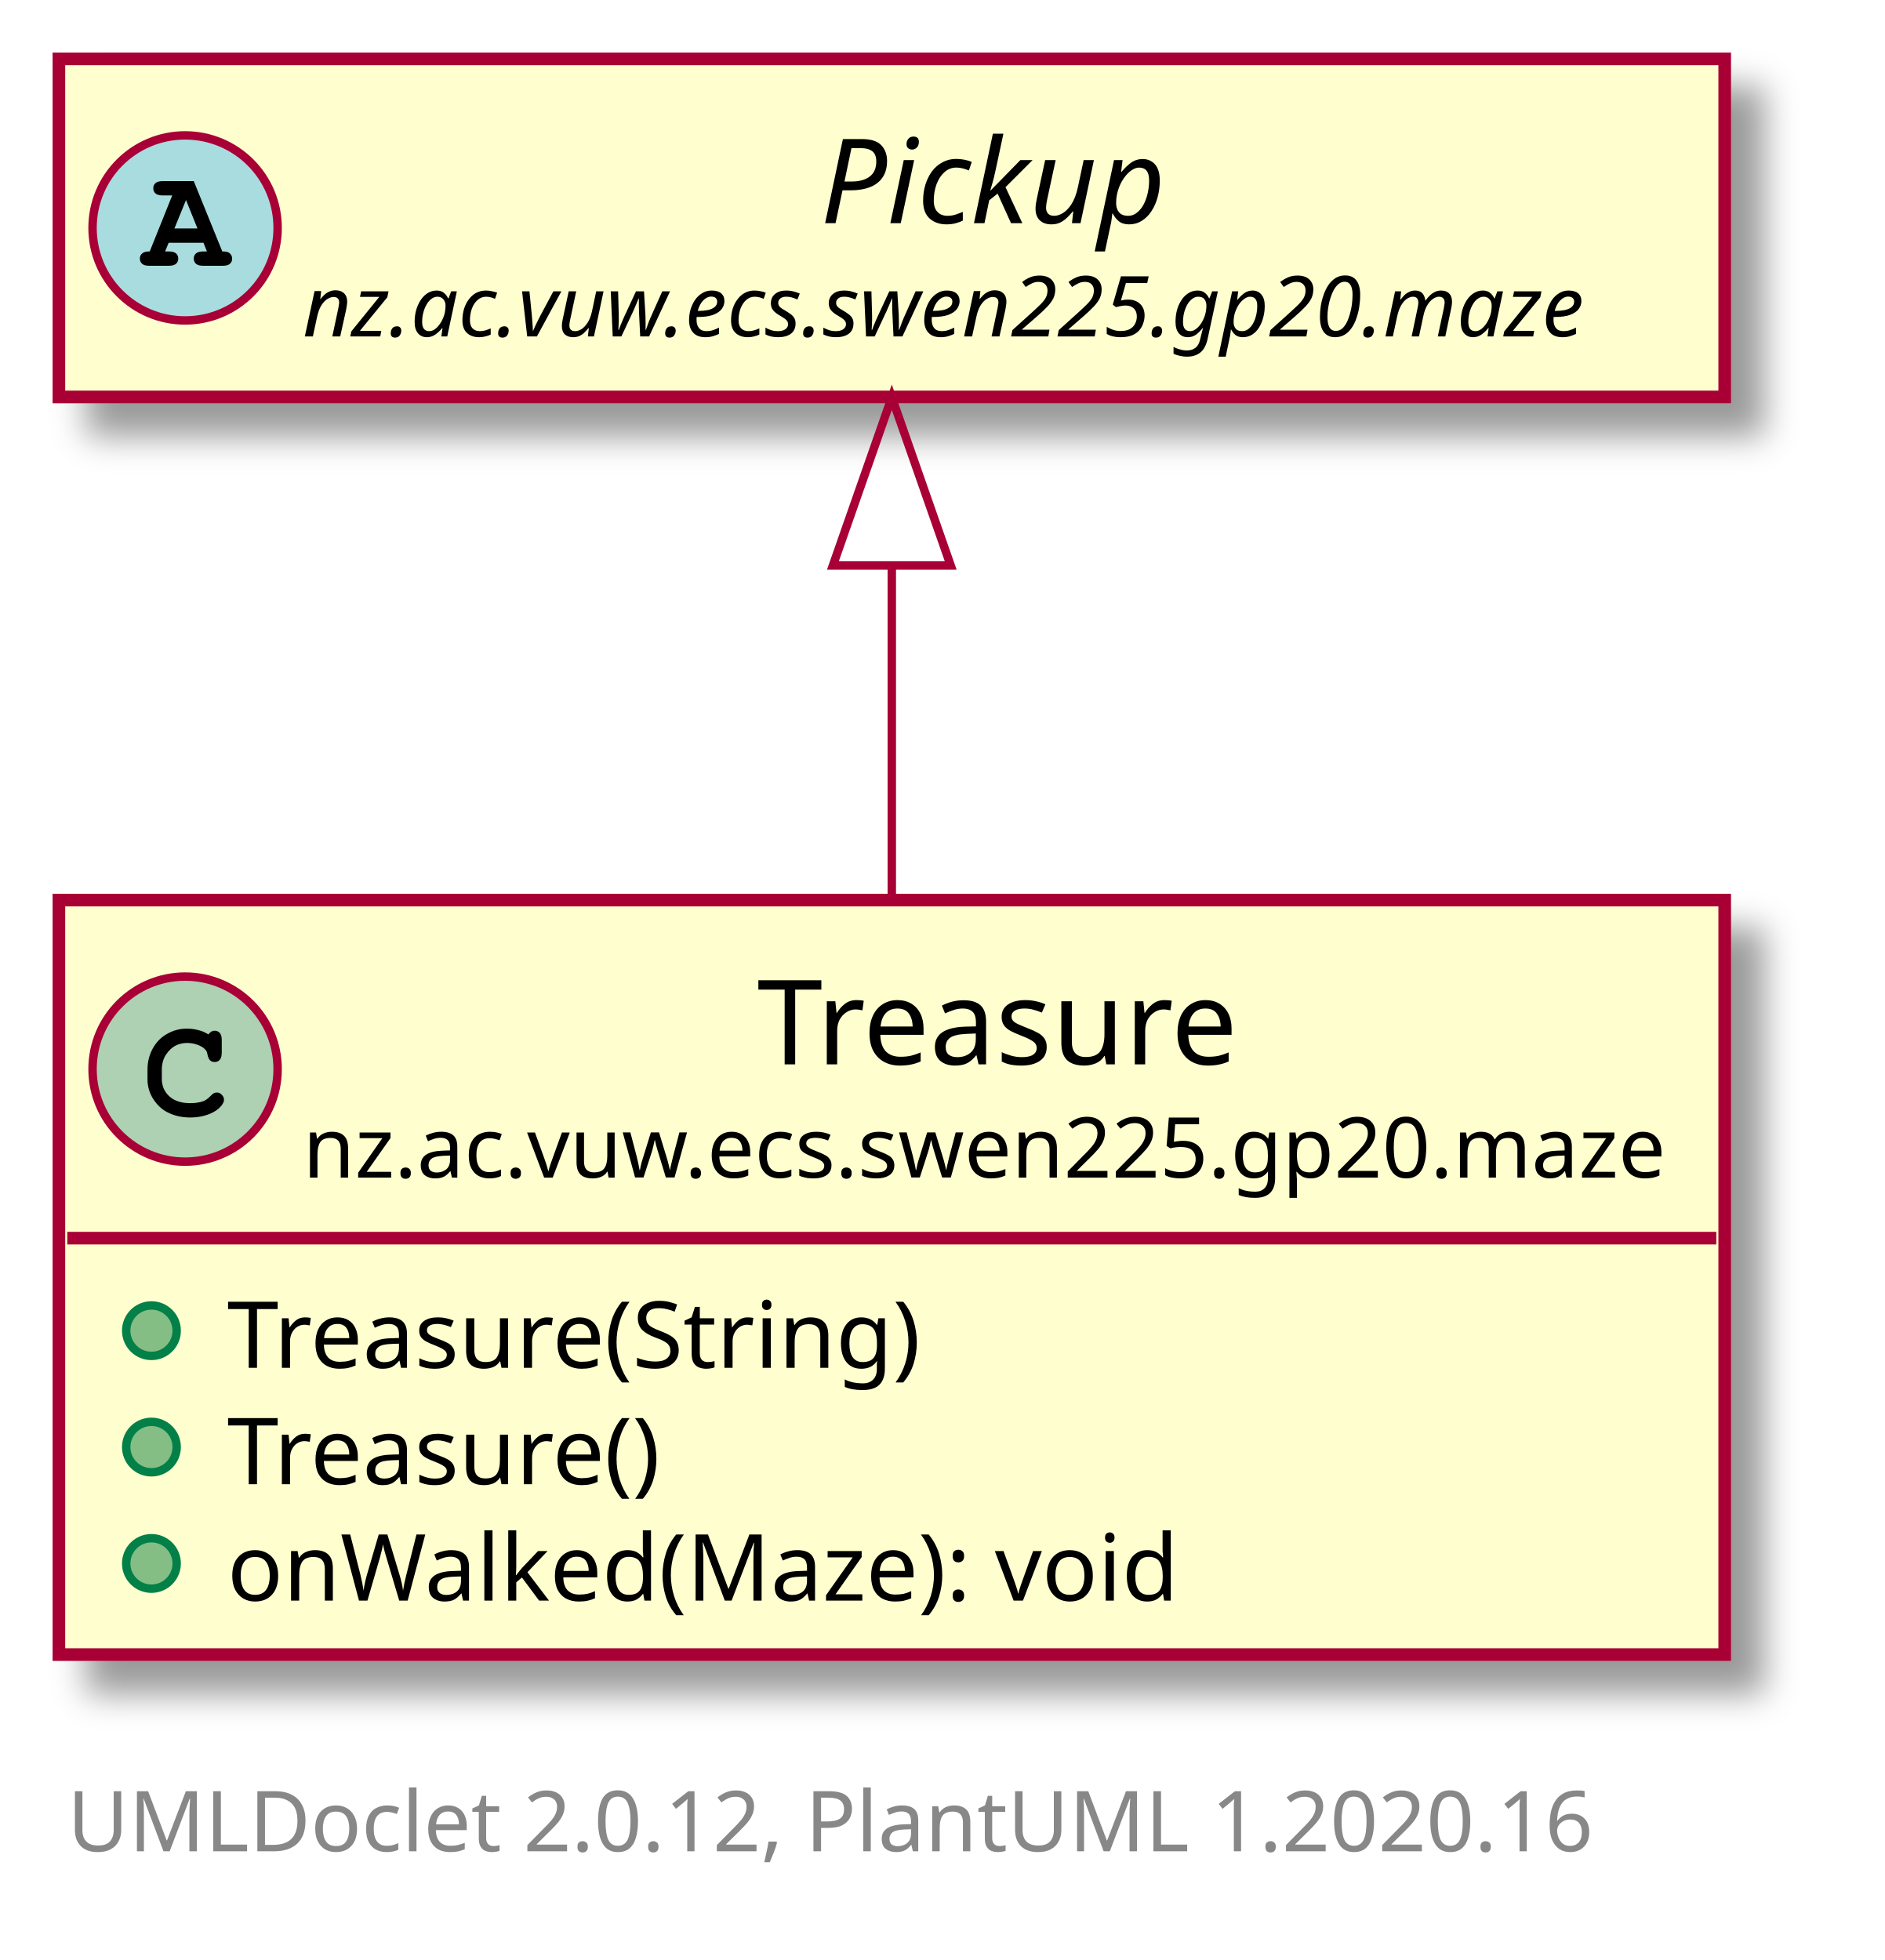
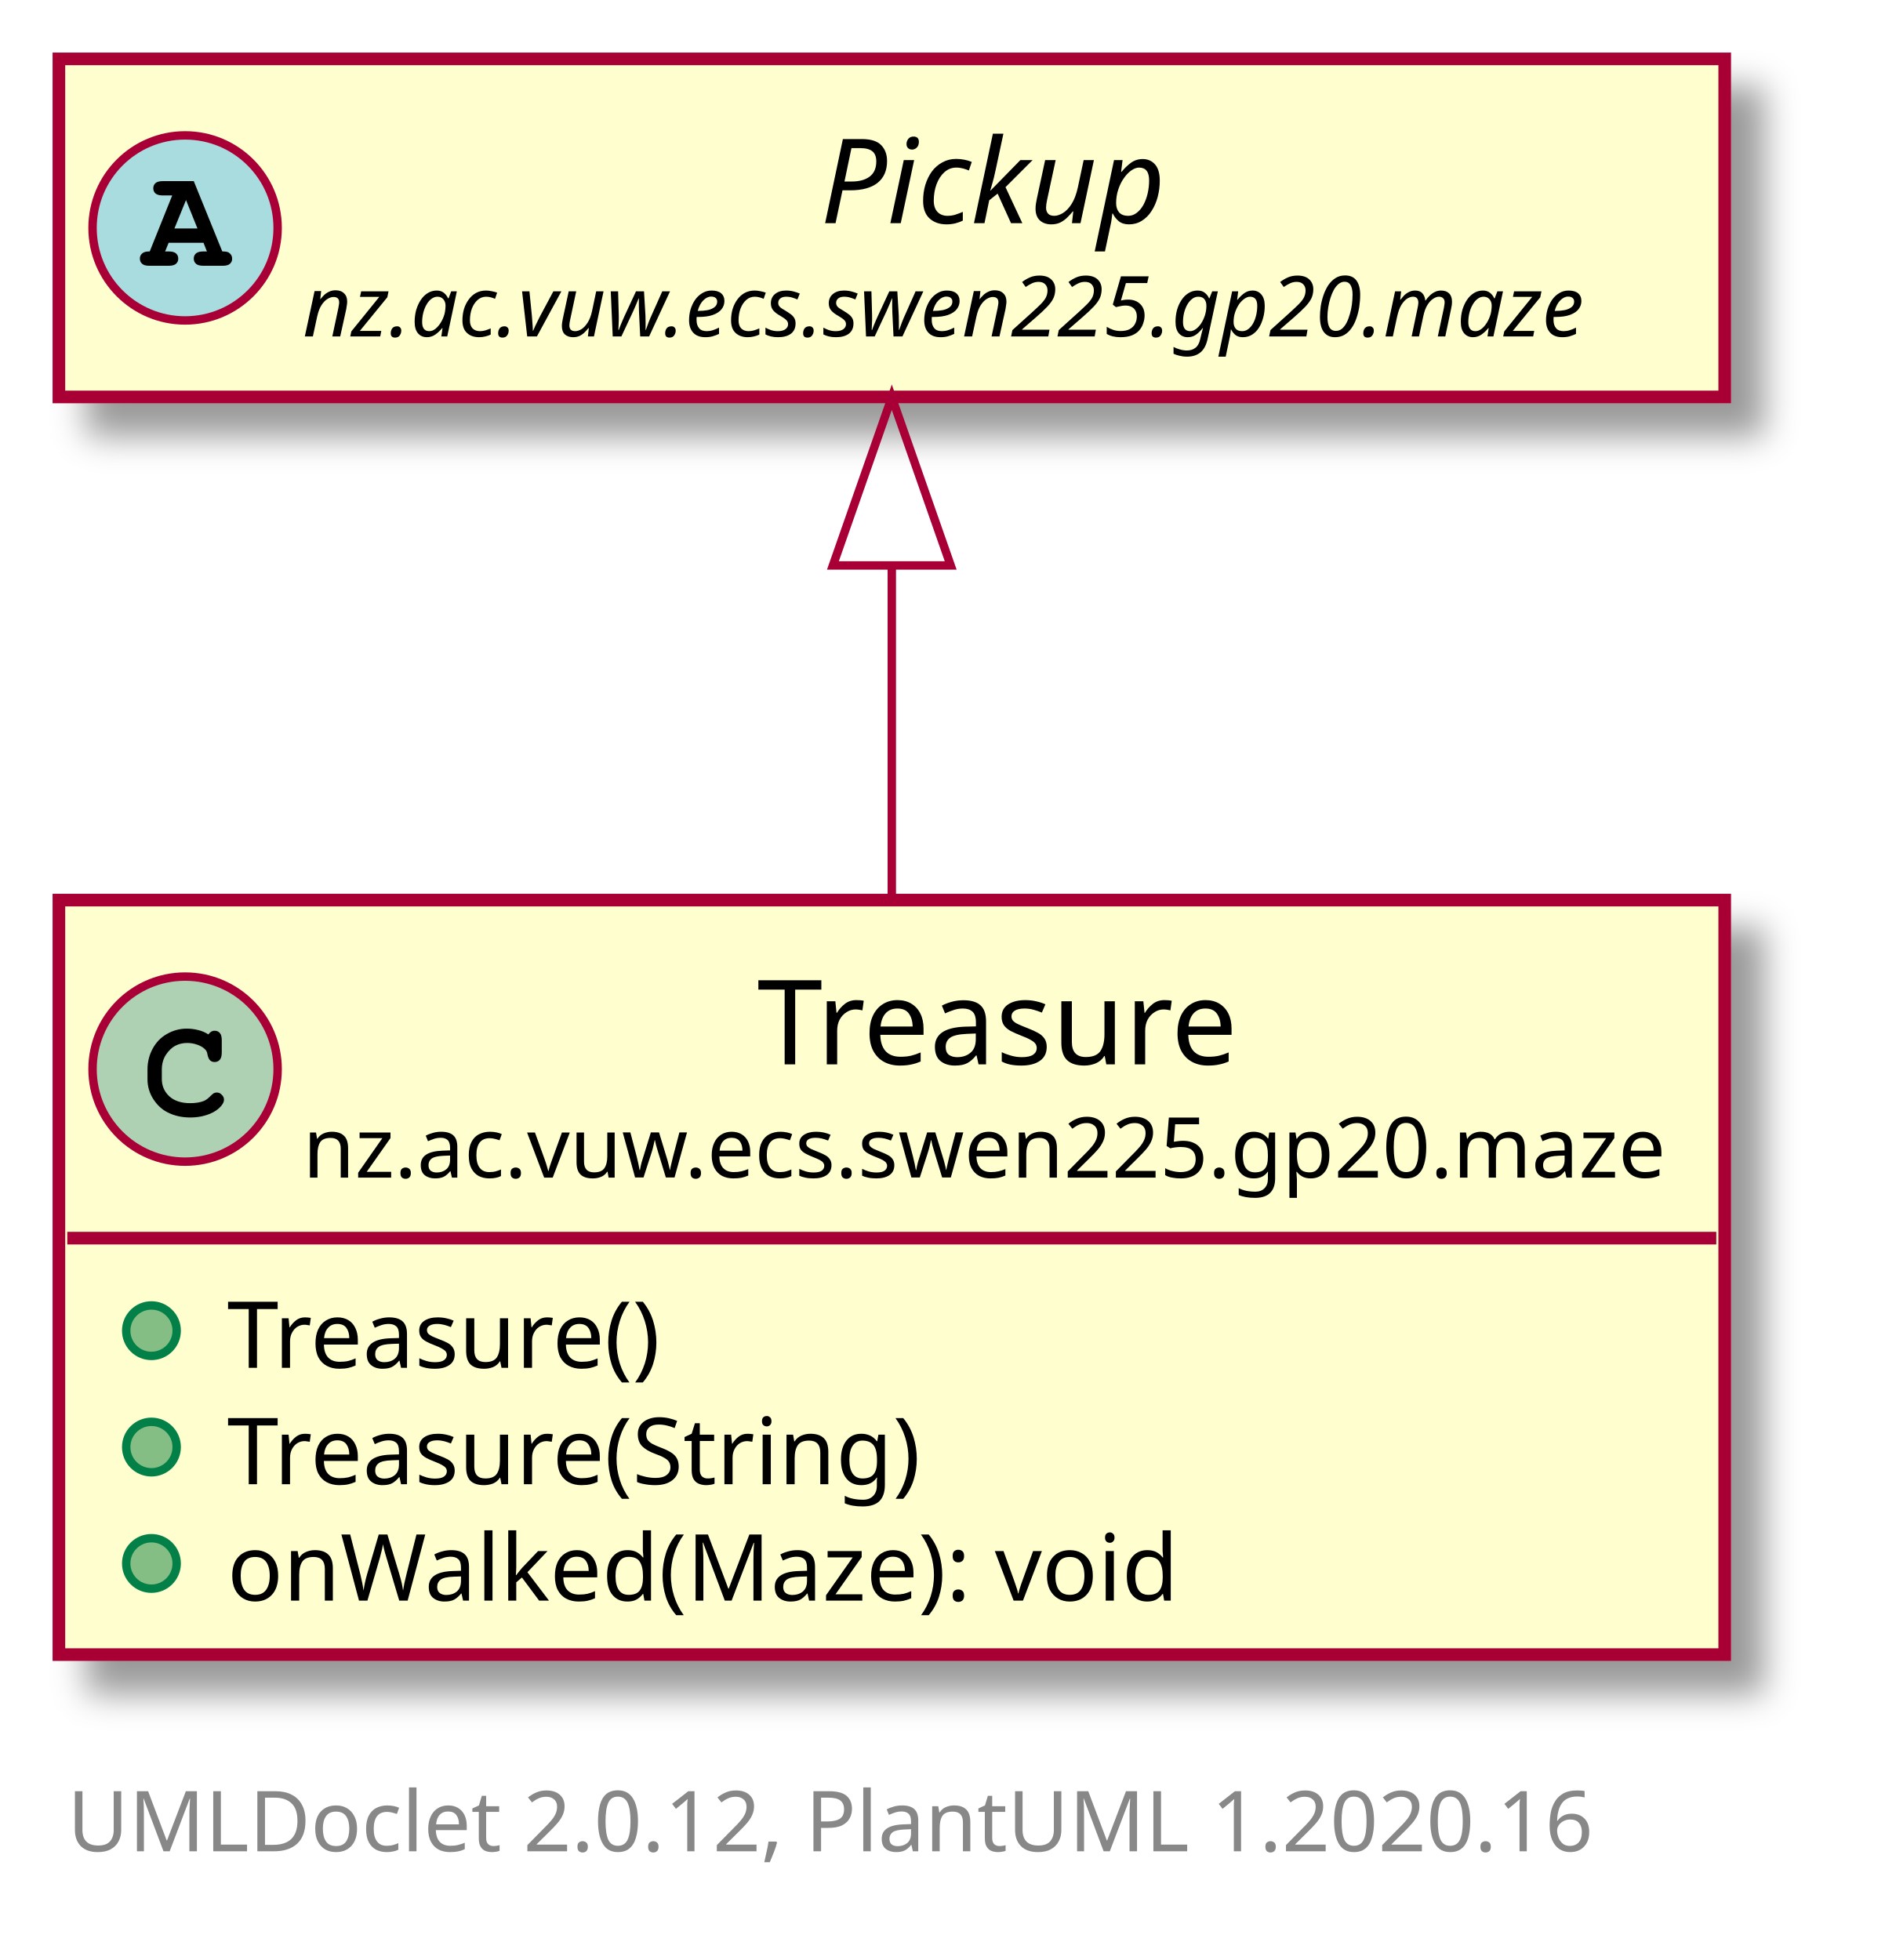
<svg xmlns="http://www.w3.org/2000/svg" xmlns:xlink="http://www.w3.org/1999/xlink" contentScriptType="application/ecmascript" contentStyleType="text/css" height="233px" preserveAspectRatio="none" style="width:224px;height:233px;" version="1.1" viewBox="0 0 224 233" width="224px" zoomAndPan="magnify">
  <defs>
-     <filter height="300%" id="f1ise6wi7h5m9s" width="300%" x="-1" y="-1">
+     <filter height="300%" id="f1in833cfn2p8e" width="300%" x="-1" y="-1">
      <feGaussianBlur result="blurOut" stdDeviation="2.0" />
      <feColorMatrix in="blurOut" result="blurOut2" type="matrix" values="0 0 0 0 0 0 0 0 0 0 0 0 0 0 0 0 0 0 .4 0" />
      <feOffset dx="4.0" dy="4.0" in="blurOut2" result="blurOut3" />
      <feBlend in="SourceGraphic" in2="blurOut3" mode="normal" />
    </filter>
  </defs>
  <g>
    <a href="Treasure.html" target="_top" title="Treasure.html" xlink:actuate="onRequest" xlink:href="Treasure.html" xlink:show="new" xlink:title="Treasure.html" xlink:type="simple">
-       <rect codeLine="5" fill="#FEFECE" filter="url(#f1ise6wi7h5m9s)" height="89.695" id="nz.ac.vuw.ecs.swen225.gp20.maze.Treasure" style="stroke: #A80036; stroke-width: 1.5;" width="198" x="7" y="107" />
+       <rect codeLine="5" fill="#FEFECE" filter="url(#f1in833cfn2p8e)" height="89.695" id="nz.ac.vuw.ecs.swen225.gp20.maze.Treasure" style="stroke: #A80036; stroke-width: 1.5;" width="198" x="7" y="107" />
      <ellipse cx="22" cy="127.094" fill="#ADD1B2" rx="11" ry="11" style="stroke: #A80036; stroke-width: 1.0;" />
      <path d="M24.766,122.969 Q24.922,122.75 25.109,122.641 Q25.297,122.531 25.516,122.531 Q25.891,122.531 26.125,122.797 Q26.359,123.047 26.359,123.656 L26.359,125.109 Q26.359,125.719 26.125,125.984 Q25.891,126.25 25.516,126.25 Q25.172,126.25 24.969,126.047 Q24.766,125.859 24.656,125.344 Q24.609,124.984 24.422,124.797 Q24.094,124.422 23.484,124.203 Q22.875,123.984 22.25,123.984 Q21.484,123.984 20.844,124.312 Q20.219,124.641 19.719,125.391 Q19.234,126.141 19.234,127.172 L19.234,128.266 Q19.234,129.5 20.125,130.328 Q21.016,131.141 22.609,131.141 Q23.547,131.141 24.203,130.891 Q24.594,130.734 25.016,130.297 Q25.281,130.031 25.422,129.953 Q25.578,129.875 25.781,129.875 Q26.109,129.875 26.359,130.141 Q26.625,130.391 26.625,130.734 Q26.625,131.078 26.281,131.484 Q25.781,132.062 24.984,132.391 Q23.906,132.844 22.609,132.844 Q21.094,132.844 19.891,132.219 Q18.906,131.719 18.219,130.656 Q17.531,129.578 17.531,128.297 L17.531,127.141 Q17.531,125.812 18.141,124.672 Q18.766,123.516 19.859,122.906 Q20.953,122.281 22.188,122.281 Q22.922,122.281 23.562,122.453 Q24.219,122.609 24.766,122.969 Z " />
      <text fill="#000000" font-family="sans-serif" font-size="14" lengthAdjust="spacingAndGlyphs" textLength="58" x="90" y="126.533">Treasure</text>
      <text fill="#000000" font-family="sans-serif" font-size="10" lengthAdjust="spacingAndGlyphs" textLength="166" x="36" y="139.99">nz.ac.vuw.ecs.swen225.gp20.maze</text>
      <line style="stroke: #A80036; stroke-width: 1.5;" x1="8" x2="204" y1="147.188" y2="147.188" />
      <ellipse cx="18" cy="158.188" fill="#84BE84" rx="3" ry="3" style="stroke: #038048; stroke-width: 1.0;" />
-       <text fill="#000000" font-family="sans-serif" font-size="11" lengthAdjust="spacingAndGlyphs" textLength="80" x="27" y="162.606">Treasure(String)</text>
+       <text fill="#000000" font-family="sans-serif" font-size="11" lengthAdjust="spacingAndGlyphs" textLength="52" x="27" y="162.606">Treasure()</text>
      <ellipse cx="18" cy="172.023" fill="#84BE84" rx="3" ry="3" style="stroke: #038048; stroke-width: 1.0;" />
-       <text fill="#000000" font-family="sans-serif" font-size="11" lengthAdjust="spacingAndGlyphs" textLength="52" x="27" y="176.442">Treasure()</text>
+       <text fill="#000000" font-family="sans-serif" font-size="11" lengthAdjust="spacingAndGlyphs" textLength="80" x="27" y="176.442">Treasure(String)</text>
      <ellipse cx="18" cy="185.859" fill="#84BE84" rx="3" ry="3" style="stroke: #038048; stroke-width: 1.0;" />
      <text fill="#000000" font-family="sans-serif" font-size="11" lengthAdjust="spacingAndGlyphs" textLength="107" x="27" y="190.278">onWalked(Maze): void</text>
    </a>
    <a href="Pickup.html" target="_top" title="Pickup.html" xlink:actuate="onRequest" xlink:href="Pickup.html" xlink:show="new" xlink:title="Pickup.html" xlink:type="simple">
-       <rect codeLine="11" fill="#FEFECE" filter="url(#f1ise6wi7h5m9s)" height="40.188" id="nz.ac.vuw.ecs.swen225.gp20.maze.Pickup" style="stroke: #A80036; stroke-width: 1.5;" width="198" x="7" y="7" />
+       <rect codeLine="11" fill="#FEFECE" filter="url(#f1in833cfn2p8e)" height="40.188" id="nz.ac.vuw.ecs.swen225.gp20.maze.Pickup" style="stroke: #A80036; stroke-width: 1.5;" width="198" x="7" y="7" />
      <ellipse cx="22" cy="27.094" fill="#A9DCDF" rx="11" ry="11" style="stroke: #A80036; stroke-width: 1.0;" />
      <path d="M24.188,28.859 L20.047,28.859 L19.625,29.891 L20.047,29.891 Q20.656,29.891 20.922,30.125 Q21.188,30.359 21.188,30.75 Q21.188,31.125 20.922,31.359 Q20.656,31.594 20.047,31.594 L17.75,31.594 Q17.141,31.594 16.891,31.359 Q16.625,31.125 16.625,30.734 Q16.625,30.359 16.906,30.125 Q17.172,29.875 17.797,29.891 L20.469,23.234 L19.359,23.234 Q18.75,23.234 18.484,23 Q18.219,22.766 18.219,22.375 Q18.219,22 18.484,21.766 Q18.75,21.531 19.359,21.531 L23.031,21.531 L26.422,29.891 Q27.016,29.891 27.203,30.031 Q27.594,30.297 27.594,30.75 Q27.594,31.125 27.328,31.359 Q27.078,31.594 26.469,31.594 L24.172,31.594 Q23.562,31.594 23.297,31.359 Q23.031,31.125 23.031,30.734 Q23.031,30.359 23.297,30.125 Q23.562,29.891 24.172,29.891 L24.594,29.891 L24.188,28.859 Z M23.469,27.156 L22.109,23.781 L20.734,27.156 L23.469,27.156 Z " />
      <text fill="#000000" font-family="sans-serif" font-size="14" font-style="italic" lengthAdjust="spacingAndGlyphs" textLength="43" x="97.5" y="26.533">Pickup</text>
      <text fill="#000000" font-family="sans-serif" font-size="10" font-style="italic" lengthAdjust="spacingAndGlyphs" textLength="166" x="36" y="39.99">nz.ac.vuw.ecs.swen225.gp20.maze</text>
    </a>
    <path codeLine="13" d="M106,67.25 C106,79.89 106,93.98 106,106.94 " fill="none" id="nz.ac.vuw.ecs.swen225.gp20.maze.Pickup-backto-nz.ac.vuw.ecs.swen225.gp20.maze.Treasure" style="stroke: #A80036; stroke-width: 1.0;" />
    <polygon fill="none" points="99,67.22,106,47.22,113,67.22,99,67.22" style="stroke: #A80036; stroke-width: 1.0;" />
    <text fill="#888888" font-family="sans-serif" font-size="10" lengthAdjust="spacingAndGlyphs" textLength="190" x="8" y="220.076">UMLDoclet 2.0.12, PlantUML 1.2020.16</text>
  </g>
</svg>
